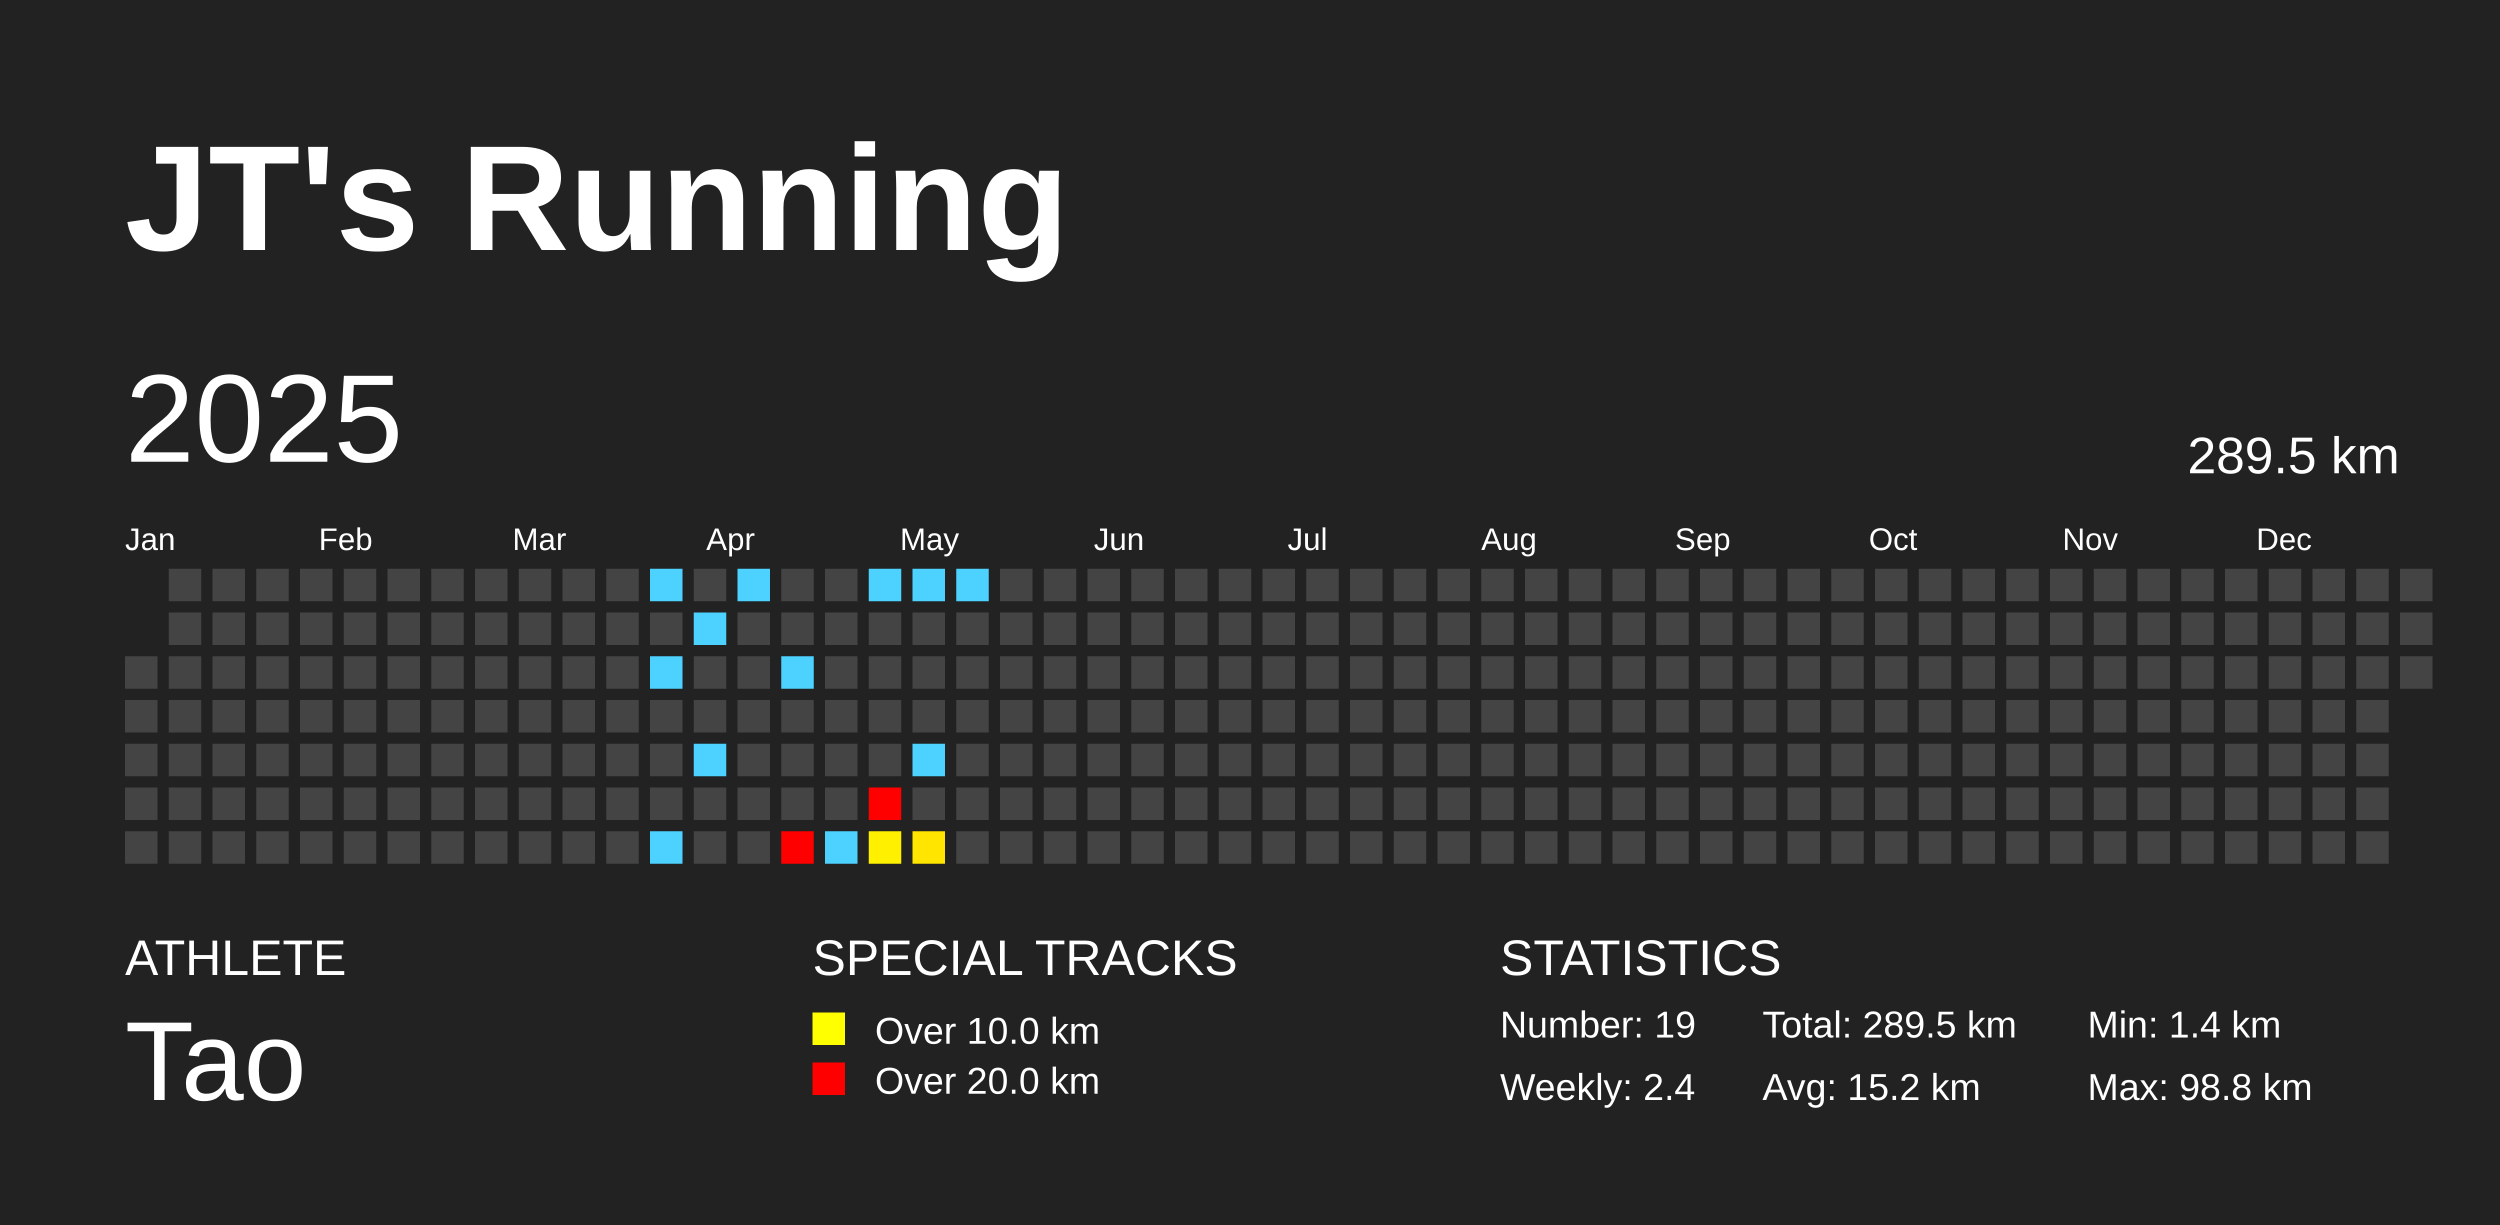
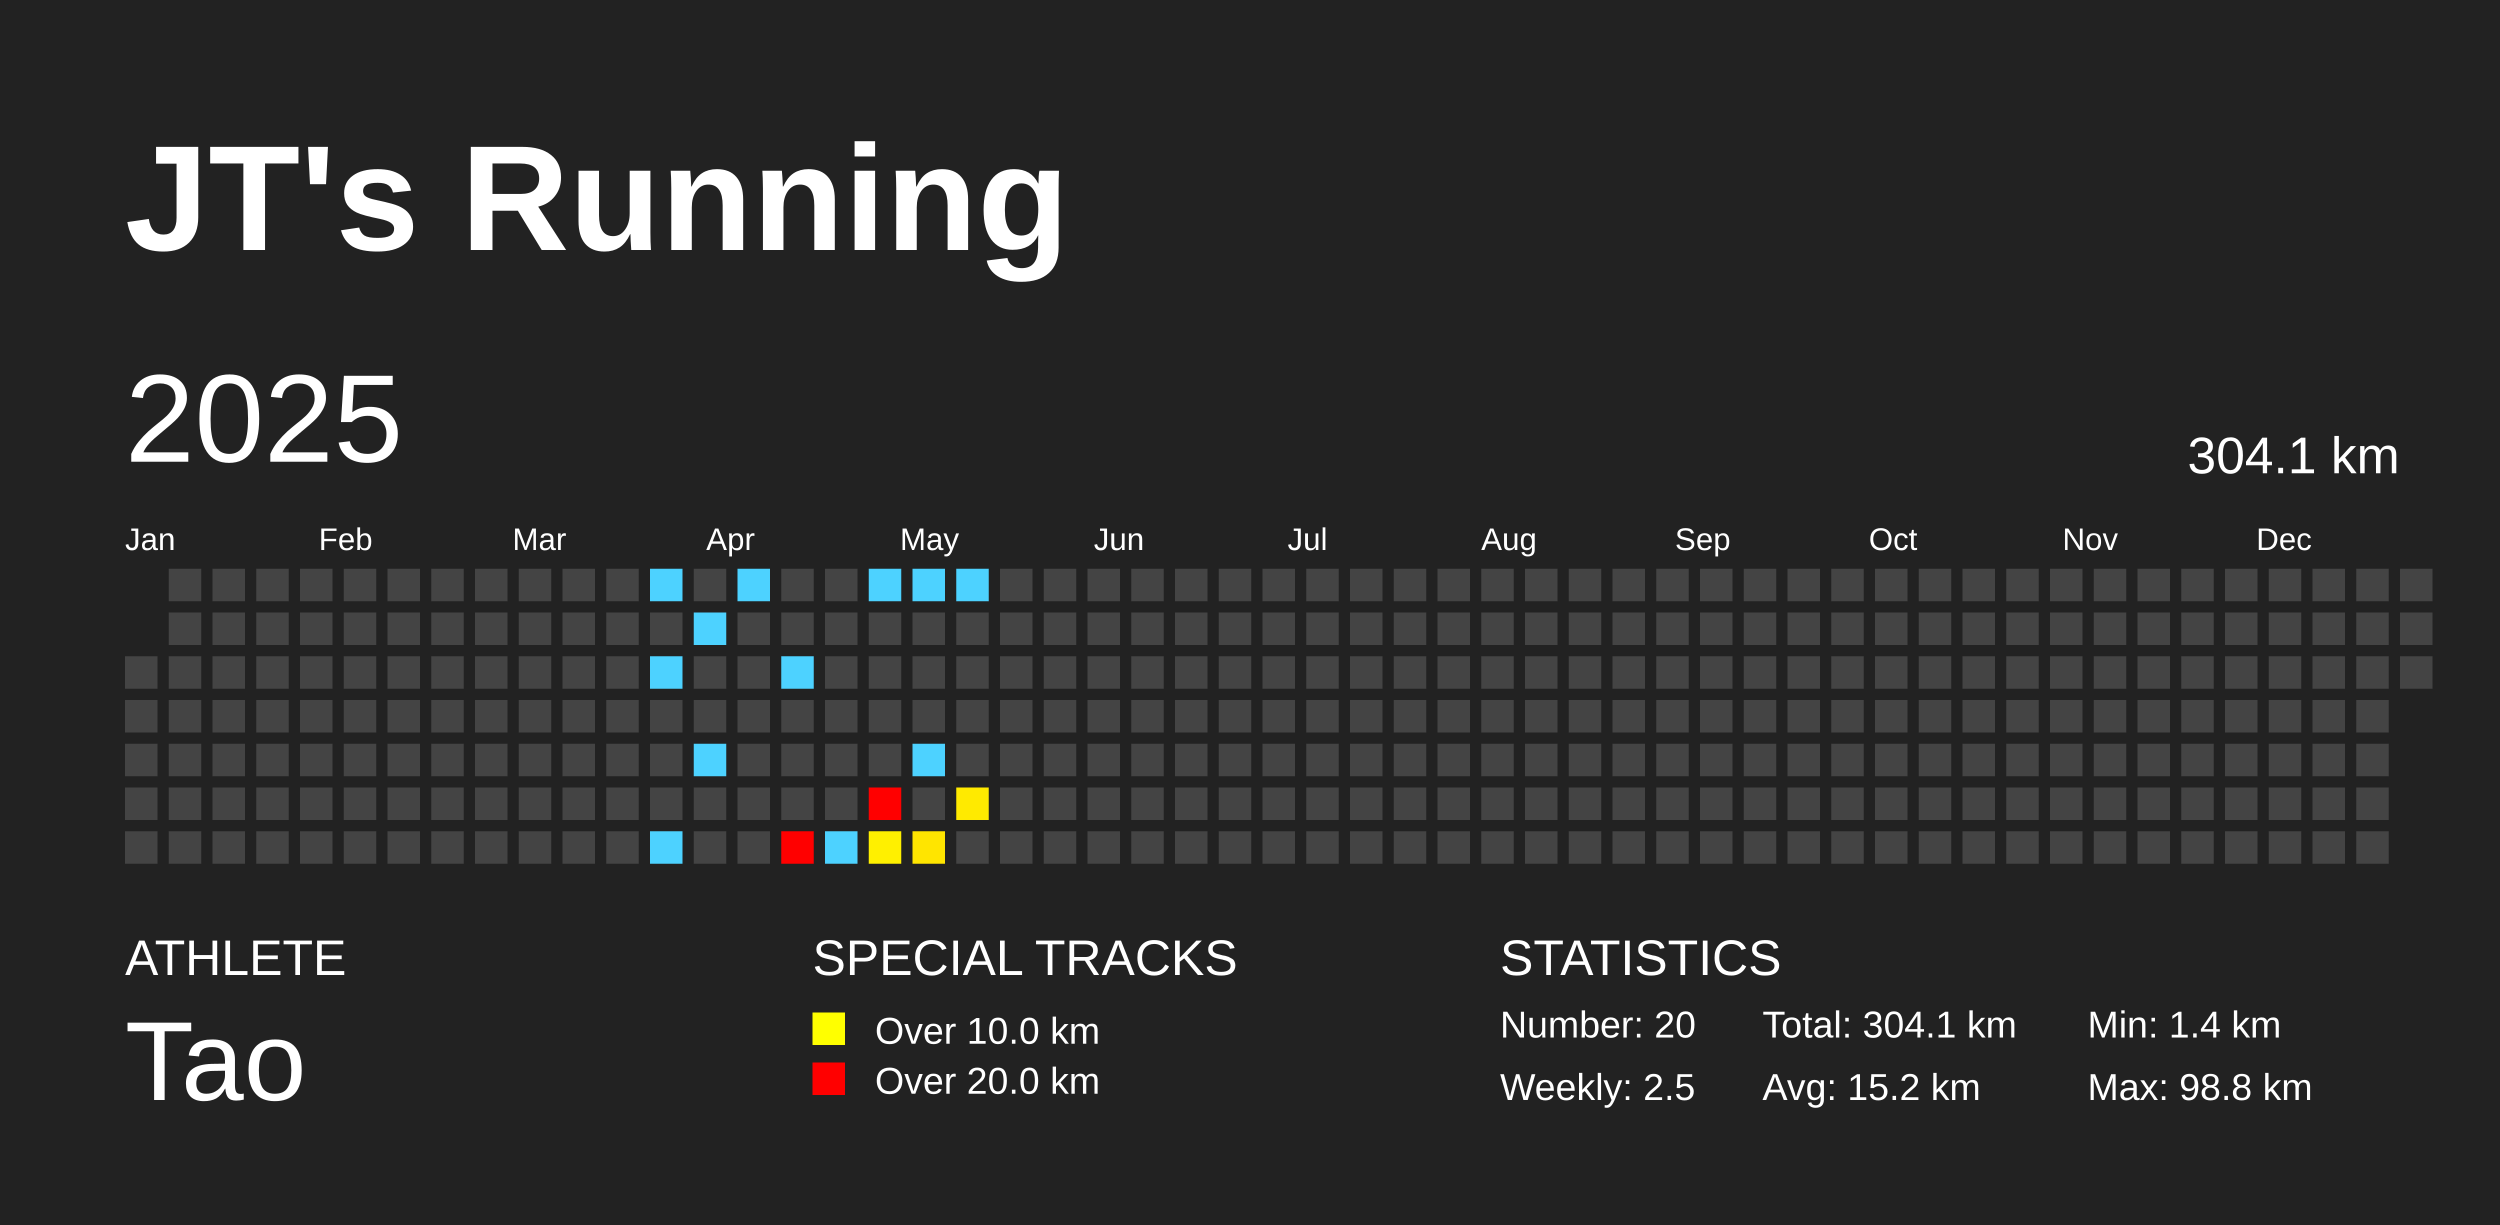
<svg xmlns="http://www.w3.org/2000/svg" baseProfile="full" height="98mm" version="1.1" viewBox="0,0,200,98" width="200mm">
  <defs />
  <rect fill="#222222" height="98" width="200" x="0" y="0" />
  <text fill="#FFFFFF" style="font-size:12px; font-family:Arial; font-weight:bold;" x="10" y="20">JT's Running</text>
  <text fill="#FFFFFF" style="font-size:4px; font-family:Arial" x="10" y="78">ATHLETE</text>
  <text fill="#FFFFFF" style="font-size:9px; font-family:Arial" x="10" y="88">Tao</text>
  <text fill="#FFFFFF" style="font-size:4px; font-family:Arial" x="65" y="78">SPECIAL TRACKS</text>
  <rect fill="yellow" height="2.6" width="2.6" x="65" y="81" />
  <text fill="#FFFFFF" style="font-size:3px; font-family:Arial" x="70" y="83.5">Over 10.0 km</text>
  <rect fill="red" height="2.6" width="2.6" x="65" y="85" />
  <text fill="#FFFFFF" style="font-size:3px; font-family:Arial" x="70" y="87.5">Over 20.0 km</text>
  <text fill="#FFFFFF" style="font-size:4px; font-family:Arial" x="120" y="78">STATISTICS</text>
-   <text fill="#FFFFFF" style="font-size:3px; font-family:Arial" x="120" y="83">Number: 19</text>
-   <text fill="#FFFFFF" style="font-size:3px; font-family:Arial" x="120" y="88">Weekly: 2.4</text>
-   <text fill="#FFFFFF" style="font-size:3px; font-family:Arial" x="141" y="83">Total: 289.5 km</text>
+   <text fill="#FFFFFF" style="font-size:3px; font-family:Arial" x="120" y="83">Number: 20</text>
+   <text fill="#FFFFFF" style="font-size:3px; font-family:Arial" x="120" y="88">Weekly: 2.5</text>
+   <text fill="#FFFFFF" style="font-size:3px; font-family:Arial" x="141" y="83">Total: 304.1 km</text>
  <text fill="#FFFFFF" style="font-size:3px; font-family:Arial" x="141" y="88">Avg: 15.2 km</text>
  <text fill="#FFFFFF" style="font-size:3px; font-family:Arial" x="167" y="83">Min: 1.4 km</text>
  <text fill="#FFFFFF" style="font-size:3px; font-family:Arial" x="167" y="88">Max: 98.8 km</text>
  <text dominant-baseline="hanging" fill="#FFFFFF" style="font-size:10.0px; font-family:Arial;" x="10" y="30">2025</text>
-   <text dominant-baseline="hanging" fill="#FFFFFF" style="font-size:4.125px; font-family:Arial;" x="175" y="35">289.5 km</text>
+   <text dominant-baseline="hanging" fill="#FFFFFF" style="font-size:4.125px; font-family:Arial;" x="175" y="35">304.1 km</text>
  <text fill="#FFFFFF" style="font-size:2.5px; font-family:Arial" x="10.0" y="44">Jan</text>
  <text fill="#FFFFFF" style="font-size:2.5px; font-family:Arial" x="25.5" y="44">Feb</text>
  <text fill="#FFFFFF" style="font-size:2.5px; font-family:Arial" x="41.0" y="44">Mar</text>
  <text fill="#FFFFFF" style="font-size:2.5px; font-family:Arial" x="56.5" y="44">Apr</text>
  <text fill="#FFFFFF" style="font-size:2.5px; font-family:Arial" x="72.0" y="44">May</text>
  <text fill="#FFFFFF" style="font-size:2.5px; font-family:Arial" x="87.5" y="44">Jun</text>
  <text fill="#FFFFFF" style="font-size:2.5px; font-family:Arial" x="103.0" y="44">Jul</text>
  <text fill="#FFFFFF" style="font-size:2.5px; font-family:Arial" x="118.5" y="44">Aug</text>
  <text fill="#FFFFFF" style="font-size:2.5px; font-family:Arial" x="134.0" y="44">Sep</text>
  <text fill="#FFFFFF" style="font-size:2.5px; font-family:Arial" x="149.5" y="44">Oct</text>
  <text fill="#FFFFFF" style="font-size:2.5px; font-family:Arial" x="165.0" y="44">Nov</text>
  <text fill="#FFFFFF" style="font-size:2.5px; font-family:Arial" x="180.5" y="44">Dec</text>
  <rect fill="#444444" height="2.6" width="2.6" x="10.0" y="52.5" />
  <rect fill="#444444" height="2.6" width="2.6" x="10.0" y="56.0" />
  <rect fill="#444444" height="2.6" width="2.6" x="10.0" y="59.5" />
  <rect fill="#444444" height="2.6" width="2.6" x="10.0" y="63.0" />
  <rect fill="#444444" height="2.6" width="2.6" x="10.0" y="66.5" />
  <rect fill="#444444" height="2.6" width="2.6" x="13.5" y="45.5" />
  <rect fill="#444444" height="2.6" width="2.6" x="13.5" y="49.0" />
  <rect fill="#444444" height="2.6" width="2.6" x="13.5" y="52.5" />
  <rect fill="#444444" height="2.6" width="2.6" x="13.5" y="56.0" />
  <rect fill="#444444" height="2.6" width="2.6" x="13.5" y="59.5" />
  <rect fill="#444444" height="2.6" width="2.6" x="13.5" y="63.0" />
  <rect fill="#444444" height="2.6" width="2.6" x="13.5" y="66.5" />
  <rect fill="#444444" height="2.6" width="2.6" x="17.0" y="45.5" />
  <rect fill="#444444" height="2.6" width="2.6" x="17.0" y="49.0" />
  <rect fill="#444444" height="2.6" width="2.6" x="17.0" y="52.5" />
  <rect fill="#444444" height="2.6" width="2.6" x="17.0" y="56.0" />
  <rect fill="#444444" height="2.6" width="2.6" x="17.0" y="59.5" />
  <rect fill="#444444" height="2.6" width="2.6" x="17.0" y="63.0" />
  <rect fill="#444444" height="2.6" width="2.6" x="17.0" y="66.5" />
  <rect fill="#444444" height="2.6" width="2.6" x="20.5" y="45.5" />
  <rect fill="#444444" height="2.6" width="2.6" x="20.5" y="49.0" />
  <rect fill="#444444" height="2.6" width="2.6" x="20.5" y="52.5" />
  <rect fill="#444444" height="2.6" width="2.6" x="20.5" y="56.0" />
  <rect fill="#444444" height="2.6" width="2.6" x="20.5" y="59.5" />
  <rect fill="#444444" height="2.6" width="2.6" x="20.5" y="63.0" />
  <rect fill="#444444" height="2.6" width="2.6" x="20.5" y="66.5" />
  <rect fill="#444444" height="2.6" width="2.6" x="24.0" y="45.5" />
  <rect fill="#444444" height="2.6" width="2.6" x="24.0" y="49.0" />
  <rect fill="#444444" height="2.6" width="2.6" x="24.0" y="52.5" />
  <rect fill="#444444" height="2.6" width="2.6" x="24.0" y="56.0" />
  <rect fill="#444444" height="2.6" width="2.6" x="24.0" y="59.5" />
  <rect fill="#444444" height="2.6" width="2.6" x="24.0" y="63.0" />
  <rect fill="#444444" height="2.6" width="2.6" x="24.0" y="66.5" />
  <rect fill="#444444" height="2.6" width="2.6" x="27.5" y="45.5" />
  <rect fill="#444444" height="2.6" width="2.6" x="27.5" y="49.0" />
  <rect fill="#444444" height="2.6" width="2.6" x="27.5" y="52.5" />
  <rect fill="#444444" height="2.6" width="2.6" x="27.5" y="56.0" />
  <rect fill="#444444" height="2.6" width="2.6" x="27.5" y="59.5" />
  <rect fill="#444444" height="2.6" width="2.6" x="27.5" y="63.0" />
  <rect fill="#444444" height="2.6" width="2.6" x="27.5" y="66.5" />
  <rect fill="#444444" height="2.6" width="2.6" x="31.0" y="45.5" />
  <rect fill="#444444" height="2.6" width="2.6" x="31.0" y="49.0" />
  <rect fill="#444444" height="2.6" width="2.6" x="31.0" y="52.5" />
  <rect fill="#444444" height="2.6" width="2.6" x="31.0" y="56.0" />
  <rect fill="#444444" height="2.6" width="2.6" x="31.0" y="59.5" />
  <rect fill="#444444" height="2.6" width="2.6" x="31.0" y="63.0" />
  <rect fill="#444444" height="2.6" width="2.6" x="31.0" y="66.5" />
  <rect fill="#444444" height="2.6" width="2.6" x="34.5" y="45.5" />
  <rect fill="#444444" height="2.6" width="2.6" x="34.5" y="49.0" />
  <rect fill="#444444" height="2.6" width="2.6" x="34.5" y="52.5" />
  <rect fill="#444444" height="2.6" width="2.6" x="34.5" y="56.0" />
  <rect fill="#444444" height="2.6" width="2.6" x="34.5" y="59.5" />
  <rect fill="#444444" height="2.6" width="2.6" x="34.5" y="63.0" />
  <rect fill="#444444" height="2.6" width="2.6" x="34.5" y="66.5" />
  <rect fill="#444444" height="2.6" width="2.6" x="38.0" y="45.5" />
  <rect fill="#444444" height="2.6" width="2.6" x="38.0" y="49.0" />
  <rect fill="#444444" height="2.6" width="2.6" x="38.0" y="52.5" />
  <rect fill="#444444" height="2.6" width="2.6" x="38.0" y="56.0" />
  <rect fill="#444444" height="2.6" width="2.6" x="38.0" y="59.5" />
  <rect fill="#444444" height="2.6" width="2.6" x="38.0" y="63.0" />
  <rect fill="#444444" height="2.6" width="2.6" x="38.0" y="66.5" />
  <rect fill="#444444" height="2.6" width="2.6" x="41.5" y="45.5" />
  <rect fill="#444444" height="2.6" width="2.6" x="41.5" y="49.0" />
  <rect fill="#444444" height="2.6" width="2.6" x="41.5" y="52.5" />
  <rect fill="#444444" height="2.6" width="2.6" x="41.5" y="56.0" />
  <rect fill="#444444" height="2.6" width="2.6" x="41.5" y="59.5" />
  <rect fill="#444444" height="2.6" width="2.6" x="41.5" y="63.0" />
  <rect fill="#444444" height="2.6" width="2.6" x="41.5" y="66.5" />
  <rect fill="#444444" height="2.6" width="2.6" x="45.0" y="45.5" />
  <rect fill="#444444" height="2.6" width="2.6" x="45.0" y="49.0" />
  <rect fill="#444444" height="2.6" width="2.6" x="45.0" y="52.5" />
  <rect fill="#444444" height="2.6" width="2.6" x="45.0" y="56.0" />
  <rect fill="#444444" height="2.6" width="2.6" x="45.0" y="59.5" />
  <rect fill="#444444" height="2.6" width="2.6" x="45.0" y="63.0" />
  <rect fill="#444444" height="2.6" width="2.6" x="45.0" y="66.5" />
  <rect fill="#444444" height="2.6" width="2.6" x="48.5" y="45.5" />
  <rect fill="#444444" height="2.6" width="2.6" x="48.5" y="49.0" />
  <rect fill="#444444" height="2.6" width="2.6" x="48.5" y="52.5" />
  <rect fill="#444444" height="2.6" width="2.6" x="48.5" y="56.0" />
  <rect fill="#444444" height="2.6" width="2.6" x="48.5" y="59.5" />
  <rect fill="#444444" height="2.6" width="2.6" x="48.5" y="63.0" />
  <rect fill="#444444" height="2.6" width="2.6" x="48.5" y="66.5" />
  <rect fill="#4dd2ff" height="2.6" width="2.6" x="52.0" y="45.5" />
  <rect fill="#444444" height="2.6" width="2.6" x="52.0" y="49.0" />
  <rect fill="#4dd2ff" height="2.6" width="2.6" x="52.0" y="52.5" />
  <rect fill="#444444" height="2.6" width="2.6" x="52.0" y="56.0" />
  <rect fill="#444444" height="2.6" width="2.6" x="52.0" y="59.5" />
  <rect fill="#444444" height="2.6" width="2.6" x="52.0" y="63.0" />
  <rect fill="#4dd2ff" height="2.6" width="2.6" x="52.0" y="66.5" />
  <rect fill="#444444" height="2.6" width="2.6" x="55.5" y="45.5" />
  <rect fill="#4dd2ff" height="2.6" width="2.6" x="55.5" y="49.0" />
  <rect fill="#444444" height="2.6" width="2.6" x="55.5" y="52.5" />
  <rect fill="#444444" height="2.6" width="2.6" x="55.5" y="56.0" />
  <rect fill="#4dd2ff" height="2.6" width="2.6" x="55.5" y="59.5" />
  <rect fill="#444444" height="2.6" width="2.6" x="55.5" y="63.0" />
  <rect fill="#444444" height="2.6" width="2.6" x="55.5" y="66.5" />
  <rect fill="#4dd2ff" height="2.6" width="2.6" x="59.0" y="45.5" />
  <rect fill="#444444" height="2.6" width="2.6" x="59.0" y="49.0" />
  <rect fill="#444444" height="2.6" width="2.6" x="59.0" y="52.5" />
  <rect fill="#444444" height="2.6" width="2.6" x="59.0" y="56.0" />
  <rect fill="#444444" height="2.6" width="2.6" x="59.0" y="59.5" />
  <rect fill="#444444" height="2.6" width="2.6" x="59.0" y="63.0" />
  <rect fill="#444444" height="2.6" width="2.6" x="59.0" y="66.5" />
  <rect fill="#444444" height="2.6" width="2.6" x="62.5" y="45.5" />
  <rect fill="#444444" height="2.6" width="2.6" x="62.5" y="49.0" />
  <rect fill="#4dd2ff" height="2.6" width="2.6" x="62.5" y="52.5" />
  <rect fill="#444444" height="2.6" width="2.6" x="62.5" y="56.0" />
  <rect fill="#444444" height="2.6" width="2.6" x="62.5" y="59.5" />
  <rect fill="#444444" height="2.6" width="2.6" x="62.5" y="63.0" />
  <rect fill="red" height="2.6" width="2.6" x="62.5" y="66.5" />
  <rect fill="#444444" height="2.6" width="2.6" x="66.0" y="45.5" />
  <rect fill="#444444" height="2.6" width="2.6" x="66.0" y="49.0" />
  <rect fill="#444444" height="2.6" width="2.6" x="66.0" y="52.5" />
  <rect fill="#444444" height="2.6" width="2.6" x="66.0" y="56.0" />
  <rect fill="#444444" height="2.6" width="2.6" x="66.0" y="59.5" />
  <rect fill="#444444" height="2.6" width="2.6" x="66.0" y="63.0" />
  <rect fill="#4dd2ff" height="2.6" width="2.6" x="66.0" y="66.5" />
  <rect fill="#4dd2ff" height="2.6" width="2.6" x="69.5" y="45.5" />
  <rect fill="#444444" height="2.6" width="2.6" x="69.5" y="49.0" />
  <rect fill="#444444" height="2.6" width="2.6" x="69.5" y="52.5" />
  <rect fill="#444444" height="2.6" width="2.6" x="69.5" y="56.0" />
  <rect fill="#444444" height="2.6" width="2.6" x="69.5" y="59.5" />
  <rect fill="red" height="2.6" width="2.6" x="69.5" y="63.0" />
  <rect fill="#fff000" height="2.6" width="2.6" x="69.5" y="66.5" />
  <rect fill="#4dd2ff" height="2.6" width="2.6" x="73.0" y="45.5" />
  <rect fill="#444444" height="2.6" width="2.6" x="73.0" y="49.0" />
  <rect fill="#444444" height="2.6" width="2.6" x="73.0" y="52.5" />
  <rect fill="#444444" height="2.6" width="2.6" x="73.0" y="56.0" />
  <rect fill="#4dd2ff" height="2.6" width="2.6" x="73.0" y="59.5" />
  <rect fill="#444444" height="2.6" width="2.6" x="73.0" y="63.0" />
  <rect fill="#ffe500" height="2.6" width="2.6" x="73.0" y="66.5" />
  <rect fill="#4dd2ff" height="2.6" width="2.6" x="76.5" y="45.5" />
  <rect fill="#444444" height="2.6" width="2.6" x="76.5" y="49.0" />
  <rect fill="#444444" height="2.6" width="2.6" x="76.5" y="52.5" />
  <rect fill="#444444" height="2.6" width="2.6" x="76.5" y="56.0" />
  <rect fill="#444444" height="2.6" width="2.6" x="76.5" y="59.5" />
-   <rect fill="#444444" height="2.6" width="2.6" x="76.5" y="63.0" />
+   <rect fill="#ffea00" height="2.6" width="2.6" x="76.5" y="63.0" />
  <rect fill="#444444" height="2.6" width="2.6" x="76.5" y="66.5" />
  <rect fill="#444444" height="2.6" width="2.6" x="80.0" y="45.5" />
  <rect fill="#444444" height="2.6" width="2.6" x="80.0" y="49.0" />
  <rect fill="#444444" height="2.6" width="2.6" x="80.0" y="52.5" />
  <rect fill="#444444" height="2.6" width="2.6" x="80.0" y="56.0" />
  <rect fill="#444444" height="2.6" width="2.6" x="80.0" y="59.5" />
  <rect fill="#444444" height="2.6" width="2.6" x="80.0" y="63.0" />
  <rect fill="#444444" height="2.6" width="2.6" x="80.0" y="66.5" />
  <rect fill="#444444" height="2.6" width="2.6" x="83.5" y="45.5" />
  <rect fill="#444444" height="2.6" width="2.6" x="83.5" y="49.0" />
  <rect fill="#444444" height="2.6" width="2.6" x="83.5" y="52.5" />
  <rect fill="#444444" height="2.6" width="2.6" x="83.5" y="56.0" />
  <rect fill="#444444" height="2.6" width="2.6" x="83.5" y="59.5" />
  <rect fill="#444444" height="2.6" width="2.6" x="83.5" y="63.0" />
  <rect fill="#444444" height="2.6" width="2.6" x="83.5" y="66.5" />
  <rect fill="#444444" height="2.6" width="2.6" x="87.0" y="45.5" />
  <rect fill="#444444" height="2.6" width="2.6" x="87.0" y="49.0" />
  <rect fill="#444444" height="2.6" width="2.6" x="87.0" y="52.5" />
  <rect fill="#444444" height="2.6" width="2.6" x="87.0" y="56.0" />
  <rect fill="#444444" height="2.6" width="2.6" x="87.0" y="59.5" />
  <rect fill="#444444" height="2.6" width="2.6" x="87.0" y="63.0" />
  <rect fill="#444444" height="2.6" width="2.6" x="87.0" y="66.5" />
  <rect fill="#444444" height="2.6" width="2.6" x="90.5" y="45.5" />
  <rect fill="#444444" height="2.6" width="2.6" x="90.5" y="49.0" />
  <rect fill="#444444" height="2.6" width="2.6" x="90.5" y="52.5" />
  <rect fill="#444444" height="2.6" width="2.6" x="90.5" y="56.0" />
  <rect fill="#444444" height="2.6" width="2.6" x="90.5" y="59.5" />
  <rect fill="#444444" height="2.6" width="2.6" x="90.5" y="63.0" />
  <rect fill="#444444" height="2.6" width="2.6" x="90.5" y="66.5" />
  <rect fill="#444444" height="2.6" width="2.6" x="94.0" y="45.5" />
  <rect fill="#444444" height="2.6" width="2.6" x="94.0" y="49.0" />
  <rect fill="#444444" height="2.6" width="2.6" x="94.0" y="52.5" />
  <rect fill="#444444" height="2.6" width="2.6" x="94.0" y="56.0" />
  <rect fill="#444444" height="2.6" width="2.6" x="94.0" y="59.5" />
  <rect fill="#444444" height="2.6" width="2.6" x="94.0" y="63.0" />
  <rect fill="#444444" height="2.6" width="2.6" x="94.0" y="66.5" />
  <rect fill="#444444" height="2.6" width="2.6" x="97.5" y="45.5" />
  <rect fill="#444444" height="2.6" width="2.6" x="97.5" y="49.0" />
  <rect fill="#444444" height="2.6" width="2.6" x="97.5" y="52.5" />
  <rect fill="#444444" height="2.6" width="2.6" x="97.5" y="56.0" />
  <rect fill="#444444" height="2.6" width="2.6" x="97.5" y="59.5" />
  <rect fill="#444444" height="2.6" width="2.6" x="97.5" y="63.0" />
  <rect fill="#444444" height="2.6" width="2.6" x="97.5" y="66.5" />
  <rect fill="#444444" height="2.6" width="2.6" x="101.0" y="45.5" />
  <rect fill="#444444" height="2.6" width="2.6" x="101.0" y="49.0" />
  <rect fill="#444444" height="2.6" width="2.6" x="101.0" y="52.5" />
  <rect fill="#444444" height="2.6" width="2.6" x="101.0" y="56.0" />
  <rect fill="#444444" height="2.6" width="2.6" x="101.0" y="59.5" />
  <rect fill="#444444" height="2.6" width="2.6" x="101.0" y="63.0" />
  <rect fill="#444444" height="2.6" width="2.6" x="101.0" y="66.5" />
  <rect fill="#444444" height="2.6" width="2.6" x="104.5" y="45.5" />
  <rect fill="#444444" height="2.6" width="2.6" x="104.5" y="49.0" />
  <rect fill="#444444" height="2.6" width="2.6" x="104.5" y="52.5" />
  <rect fill="#444444" height="2.6" width="2.6" x="104.5" y="56.0" />
  <rect fill="#444444" height="2.6" width="2.6" x="104.5" y="59.5" />
  <rect fill="#444444" height="2.6" width="2.6" x="104.5" y="63.0" />
  <rect fill="#444444" height="2.6" width="2.6" x="104.5" y="66.5" />
  <rect fill="#444444" height="2.6" width="2.6" x="108.0" y="45.5" />
  <rect fill="#444444" height="2.6" width="2.6" x="108.0" y="49.0" />
  <rect fill="#444444" height="2.6" width="2.6" x="108.0" y="52.5" />
  <rect fill="#444444" height="2.6" width="2.6" x="108.0" y="56.0" />
  <rect fill="#444444" height="2.6" width="2.6" x="108.0" y="59.5" />
  <rect fill="#444444" height="2.6" width="2.6" x="108.0" y="63.0" />
  <rect fill="#444444" height="2.6" width="2.6" x="108.0" y="66.5" />
  <rect fill="#444444" height="2.6" width="2.6" x="111.5" y="45.5" />
  <rect fill="#444444" height="2.6" width="2.6" x="111.5" y="49.0" />
  <rect fill="#444444" height="2.6" width="2.6" x="111.5" y="52.5" />
  <rect fill="#444444" height="2.6" width="2.6" x="111.5" y="56.0" />
  <rect fill="#444444" height="2.6" width="2.6" x="111.5" y="59.5" />
  <rect fill="#444444" height="2.6" width="2.6" x="111.5" y="63.0" />
  <rect fill="#444444" height="2.6" width="2.6" x="111.5" y="66.5" />
  <rect fill="#444444" height="2.6" width="2.6" x="115.0" y="45.5" />
  <rect fill="#444444" height="2.6" width="2.6" x="115.0" y="49.0" />
  <rect fill="#444444" height="2.6" width="2.6" x="115.0" y="52.5" />
  <rect fill="#444444" height="2.6" width="2.6" x="115.0" y="56.0" />
  <rect fill="#444444" height="2.6" width="2.6" x="115.0" y="59.5" />
  <rect fill="#444444" height="2.6" width="2.6" x="115.0" y="63.0" />
  <rect fill="#444444" height="2.6" width="2.6" x="115.0" y="66.5" />
  <rect fill="#444444" height="2.6" width="2.6" x="118.5" y="45.5" />
  <rect fill="#444444" height="2.6" width="2.6" x="118.5" y="49.0" />
  <rect fill="#444444" height="2.6" width="2.6" x="118.5" y="52.5" />
  <rect fill="#444444" height="2.6" width="2.6" x="118.5" y="56.0" />
  <rect fill="#444444" height="2.6" width="2.6" x="118.5" y="59.5" />
  <rect fill="#444444" height="2.6" width="2.6" x="118.5" y="63.0" />
  <rect fill="#444444" height="2.6" width="2.6" x="118.5" y="66.5" />
  <rect fill="#444444" height="2.6" width="2.6" x="122.0" y="45.5" />
  <rect fill="#444444" height="2.6" width="2.6" x="122.0" y="49.0" />
  <rect fill="#444444" height="2.6" width="2.6" x="122.0" y="52.5" />
  <rect fill="#444444" height="2.6" width="2.6" x="122.0" y="56.0" />
  <rect fill="#444444" height="2.6" width="2.6" x="122.0" y="59.5" />
  <rect fill="#444444" height="2.6" width="2.6" x="122.0" y="63.0" />
  <rect fill="#444444" height="2.6" width="2.6" x="122.0" y="66.5" />
  <rect fill="#444444" height="2.6" width="2.6" x="125.5" y="45.5" />
  <rect fill="#444444" height="2.6" width="2.6" x="125.5" y="49.0" />
  <rect fill="#444444" height="2.6" width="2.6" x="125.5" y="52.5" />
  <rect fill="#444444" height="2.6" width="2.6" x="125.5" y="56.0" />
  <rect fill="#444444" height="2.6" width="2.6" x="125.5" y="59.5" />
  <rect fill="#444444" height="2.6" width="2.6" x="125.5" y="63.0" />
  <rect fill="#444444" height="2.6" width="2.6" x="125.5" y="66.5" />
  <rect fill="#444444" height="2.6" width="2.6" x="129.0" y="45.5" />
  <rect fill="#444444" height="2.6" width="2.6" x="129.0" y="49.0" />
  <rect fill="#444444" height="2.6" width="2.6" x="129.0" y="52.5" />
  <rect fill="#444444" height="2.6" width="2.6" x="129.0" y="56.0" />
  <rect fill="#444444" height="2.6" width="2.6" x="129.0" y="59.5" />
  <rect fill="#444444" height="2.6" width="2.6" x="129.0" y="63.0" />
  <rect fill="#444444" height="2.6" width="2.6" x="129.0" y="66.5" />
  <rect fill="#444444" height="2.6" width="2.6" x="132.5" y="45.5" />
  <rect fill="#444444" height="2.6" width="2.6" x="132.5" y="49.0" />
  <rect fill="#444444" height="2.6" width="2.6" x="132.5" y="52.5" />
  <rect fill="#444444" height="2.6" width="2.6" x="132.5" y="56.0" />
  <rect fill="#444444" height="2.6" width="2.6" x="132.5" y="59.5" />
  <rect fill="#444444" height="2.6" width="2.6" x="132.5" y="63.0" />
  <rect fill="#444444" height="2.6" width="2.6" x="132.5" y="66.5" />
  <rect fill="#444444" height="2.6" width="2.6" x="136.0" y="45.5" />
  <rect fill="#444444" height="2.6" width="2.6" x="136.0" y="49.0" />
  <rect fill="#444444" height="2.6" width="2.6" x="136.0" y="52.5" />
  <rect fill="#444444" height="2.6" width="2.6" x="136.0" y="56.0" />
  <rect fill="#444444" height="2.6" width="2.6" x="136.0" y="59.5" />
  <rect fill="#444444" height="2.6" width="2.6" x="136.0" y="63.0" />
  <rect fill="#444444" height="2.6" width="2.6" x="136.0" y="66.5" />
  <rect fill="#444444" height="2.6" width="2.6" x="139.5" y="45.5" />
  <rect fill="#444444" height="2.6" width="2.6" x="139.5" y="49.0" />
  <rect fill="#444444" height="2.6" width="2.6" x="139.5" y="52.5" />
  <rect fill="#444444" height="2.6" width="2.6" x="139.5" y="56.0" />
  <rect fill="#444444" height="2.6" width="2.6" x="139.5" y="59.5" />
  <rect fill="#444444" height="2.6" width="2.6" x="139.5" y="63.0" />
  <rect fill="#444444" height="2.6" width="2.6" x="139.5" y="66.5" />
  <rect fill="#444444" height="2.6" width="2.6" x="143.0" y="45.5" />
  <rect fill="#444444" height="2.6" width="2.6" x="143.0" y="49.0" />
  <rect fill="#444444" height="2.6" width="2.6" x="143.0" y="52.5" />
  <rect fill="#444444" height="2.6" width="2.6" x="143.0" y="56.0" />
  <rect fill="#444444" height="2.6" width="2.6" x="143.0" y="59.5" />
  <rect fill="#444444" height="2.6" width="2.6" x="143.0" y="63.0" />
  <rect fill="#444444" height="2.6" width="2.6" x="143.0" y="66.5" />
  <rect fill="#444444" height="2.6" width="2.6" x="146.5" y="45.5" />
  <rect fill="#444444" height="2.6" width="2.6" x="146.5" y="49.0" />
  <rect fill="#444444" height="2.6" width="2.6" x="146.5" y="52.5" />
  <rect fill="#444444" height="2.6" width="2.6" x="146.5" y="56.0" />
  <rect fill="#444444" height="2.6" width="2.6" x="146.5" y="59.5" />
  <rect fill="#444444" height="2.6" width="2.6" x="146.5" y="63.0" />
  <rect fill="#444444" height="2.6" width="2.6" x="146.5" y="66.5" />
  <rect fill="#444444" height="2.6" width="2.6" x="150.0" y="45.5" />
  <rect fill="#444444" height="2.6" width="2.6" x="150.0" y="49.0" />
  <rect fill="#444444" height="2.6" width="2.6" x="150.0" y="52.5" />
  <rect fill="#444444" height="2.6" width="2.6" x="150.0" y="56.0" />
  <rect fill="#444444" height="2.6" width="2.6" x="150.0" y="59.5" />
  <rect fill="#444444" height="2.6" width="2.6" x="150.0" y="63.0" />
  <rect fill="#444444" height="2.6" width="2.6" x="150.0" y="66.5" />
  <rect fill="#444444" height="2.6" width="2.6" x="153.5" y="45.5" />
  <rect fill="#444444" height="2.6" width="2.6" x="153.5" y="49.0" />
  <rect fill="#444444" height="2.6" width="2.6" x="153.5" y="52.5" />
  <rect fill="#444444" height="2.6" width="2.6" x="153.5" y="56.0" />
  <rect fill="#444444" height="2.6" width="2.6" x="153.5" y="59.5" />
  <rect fill="#444444" height="2.6" width="2.6" x="153.5" y="63.0" />
  <rect fill="#444444" height="2.6" width="2.6" x="153.5" y="66.5" />
  <rect fill="#444444" height="2.6" width="2.6" x="157.0" y="45.5" />
  <rect fill="#444444" height="2.6" width="2.6" x="157.0" y="49.0" />
  <rect fill="#444444" height="2.6" width="2.6" x="157.0" y="52.5" />
  <rect fill="#444444" height="2.6" width="2.6" x="157.0" y="56.0" />
  <rect fill="#444444" height="2.6" width="2.6" x="157.0" y="59.5" />
  <rect fill="#444444" height="2.6" width="2.6" x="157.0" y="63.0" />
  <rect fill="#444444" height="2.6" width="2.6" x="157.0" y="66.5" />
  <rect fill="#444444" height="2.6" width="2.6" x="160.5" y="45.5" />
  <rect fill="#444444" height="2.6" width="2.6" x="160.5" y="49.0" />
  <rect fill="#444444" height="2.6" width="2.6" x="160.5" y="52.5" />
  <rect fill="#444444" height="2.6" width="2.6" x="160.5" y="56.0" />
  <rect fill="#444444" height="2.6" width="2.6" x="160.5" y="59.5" />
  <rect fill="#444444" height="2.6" width="2.6" x="160.5" y="63.0" />
  <rect fill="#444444" height="2.6" width="2.6" x="160.5" y="66.5" />
  <rect fill="#444444" height="2.6" width="2.6" x="164.0" y="45.5" />
  <rect fill="#444444" height="2.6" width="2.6" x="164.0" y="49.0" />
  <rect fill="#444444" height="2.6" width="2.6" x="164.0" y="52.5" />
  <rect fill="#444444" height="2.6" width="2.6" x="164.0" y="56.0" />
  <rect fill="#444444" height="2.6" width="2.6" x="164.0" y="59.5" />
  <rect fill="#444444" height="2.6" width="2.6" x="164.0" y="63.0" />
  <rect fill="#444444" height="2.6" width="2.6" x="164.0" y="66.5" />
  <rect fill="#444444" height="2.6" width="2.6" x="167.5" y="45.5" />
  <rect fill="#444444" height="2.6" width="2.6" x="167.5" y="49.0" />
  <rect fill="#444444" height="2.6" width="2.6" x="167.5" y="52.5" />
  <rect fill="#444444" height="2.6" width="2.6" x="167.5" y="56.0" />
  <rect fill="#444444" height="2.6" width="2.6" x="167.5" y="59.5" />
  <rect fill="#444444" height="2.6" width="2.6" x="167.5" y="63.0" />
  <rect fill="#444444" height="2.6" width="2.6" x="167.5" y="66.5" />
  <rect fill="#444444" height="2.6" width="2.6" x="171.0" y="45.5" />
  <rect fill="#444444" height="2.6" width="2.6" x="171.0" y="49.0" />
  <rect fill="#444444" height="2.6" width="2.6" x="171.0" y="52.5" />
  <rect fill="#444444" height="2.6" width="2.6" x="171.0" y="56.0" />
  <rect fill="#444444" height="2.6" width="2.6" x="171.0" y="59.5" />
  <rect fill="#444444" height="2.6" width="2.6" x="171.0" y="63.0" />
  <rect fill="#444444" height="2.6" width="2.6" x="171.0" y="66.5" />
  <rect fill="#444444" height="2.6" width="2.6" x="174.5" y="45.5" />
  <rect fill="#444444" height="2.6" width="2.6" x="174.5" y="49.0" />
  <rect fill="#444444" height="2.6" width="2.6" x="174.5" y="52.5" />
  <rect fill="#444444" height="2.6" width="2.6" x="174.5" y="56.0" />
  <rect fill="#444444" height="2.6" width="2.6" x="174.5" y="59.5" />
  <rect fill="#444444" height="2.6" width="2.6" x="174.5" y="63.0" />
  <rect fill="#444444" height="2.6" width="2.6" x="174.5" y="66.5" />
  <rect fill="#444444" height="2.6" width="2.6" x="178.0" y="45.5" />
  <rect fill="#444444" height="2.6" width="2.6" x="178.0" y="49.0" />
  <rect fill="#444444" height="2.6" width="2.6" x="178.0" y="52.5" />
  <rect fill="#444444" height="2.6" width="2.6" x="178.0" y="56.0" />
  <rect fill="#444444" height="2.6" width="2.6" x="178.0" y="59.5" />
  <rect fill="#444444" height="2.6" width="2.6" x="178.0" y="63.0" />
  <rect fill="#444444" height="2.6" width="2.6" x="178.0" y="66.5" />
  <rect fill="#444444" height="2.6" width="2.6" x="181.5" y="45.5" />
  <rect fill="#444444" height="2.6" width="2.6" x="181.5" y="49.0" />
  <rect fill="#444444" height="2.6" width="2.6" x="181.5" y="52.5" />
  <rect fill="#444444" height="2.6" width="2.6" x="181.5" y="56.0" />
  <rect fill="#444444" height="2.6" width="2.6" x="181.5" y="59.5" />
  <rect fill="#444444" height="2.6" width="2.6" x="181.5" y="63.0" />
  <rect fill="#444444" height="2.6" width="2.6" x="181.5" y="66.5" />
  <rect fill="#444444" height="2.6" width="2.6" x="185.0" y="45.5" />
  <rect fill="#444444" height="2.6" width="2.6" x="185.0" y="49.0" />
  <rect fill="#444444" height="2.6" width="2.6" x="185.0" y="52.5" />
  <rect fill="#444444" height="2.6" width="2.6" x="185.0" y="56.0" />
  <rect fill="#444444" height="2.6" width="2.6" x="185.0" y="59.5" />
  <rect fill="#444444" height="2.6" width="2.6" x="185.0" y="63.0" />
  <rect fill="#444444" height="2.6" width="2.6" x="185.0" y="66.5" />
  <rect fill="#444444" height="2.6" width="2.6" x="188.5" y="45.5" />
  <rect fill="#444444" height="2.6" width="2.6" x="188.5" y="49.0" />
  <rect fill="#444444" height="2.6" width="2.6" x="188.5" y="52.5" />
  <rect fill="#444444" height="2.6" width="2.6" x="188.5" y="56.0" />
  <rect fill="#444444" height="2.6" width="2.6" x="188.5" y="59.5" />
  <rect fill="#444444" height="2.6" width="2.6" x="188.5" y="63.0" />
  <rect fill="#444444" height="2.6" width="2.6" x="188.5" y="66.5" />
  <rect fill="#444444" height="2.6" width="2.6" x="192.0" y="45.5" />
  <rect fill="#444444" height="2.6" width="2.6" x="192.0" y="49.0" />
  <rect fill="#444444" height="2.6" width="2.6" x="192.0" y="52.5" />
</svg>
